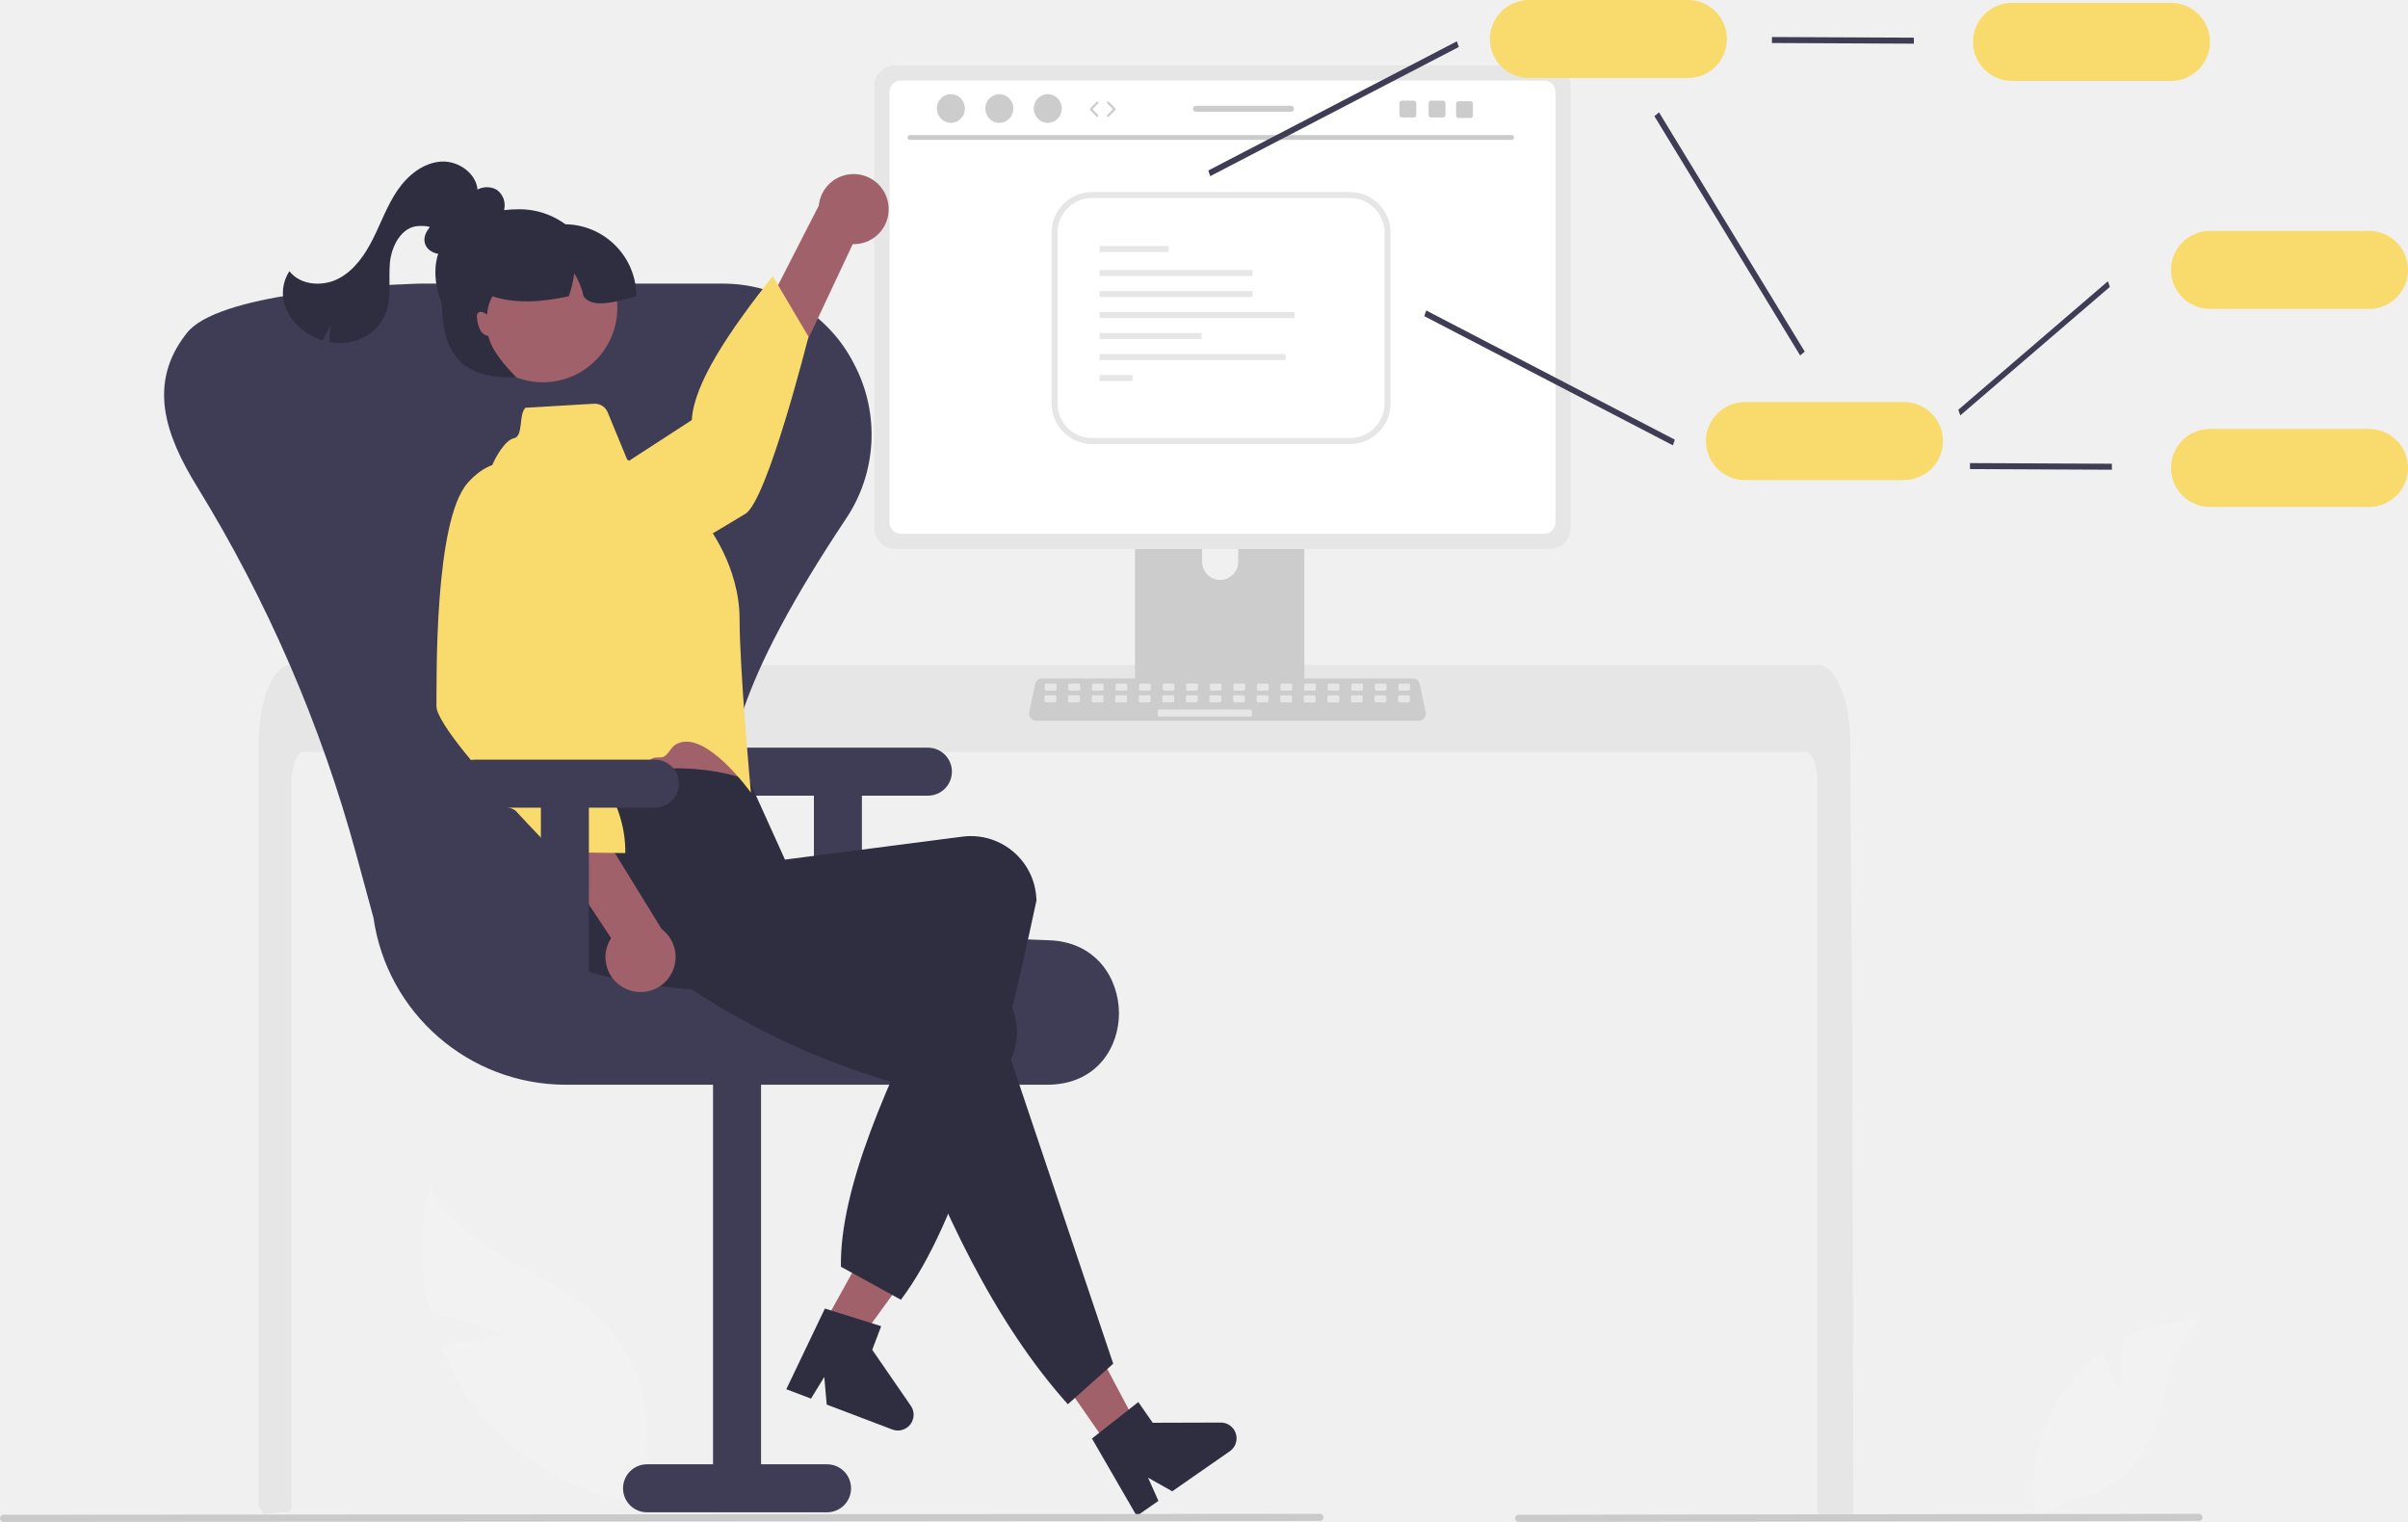
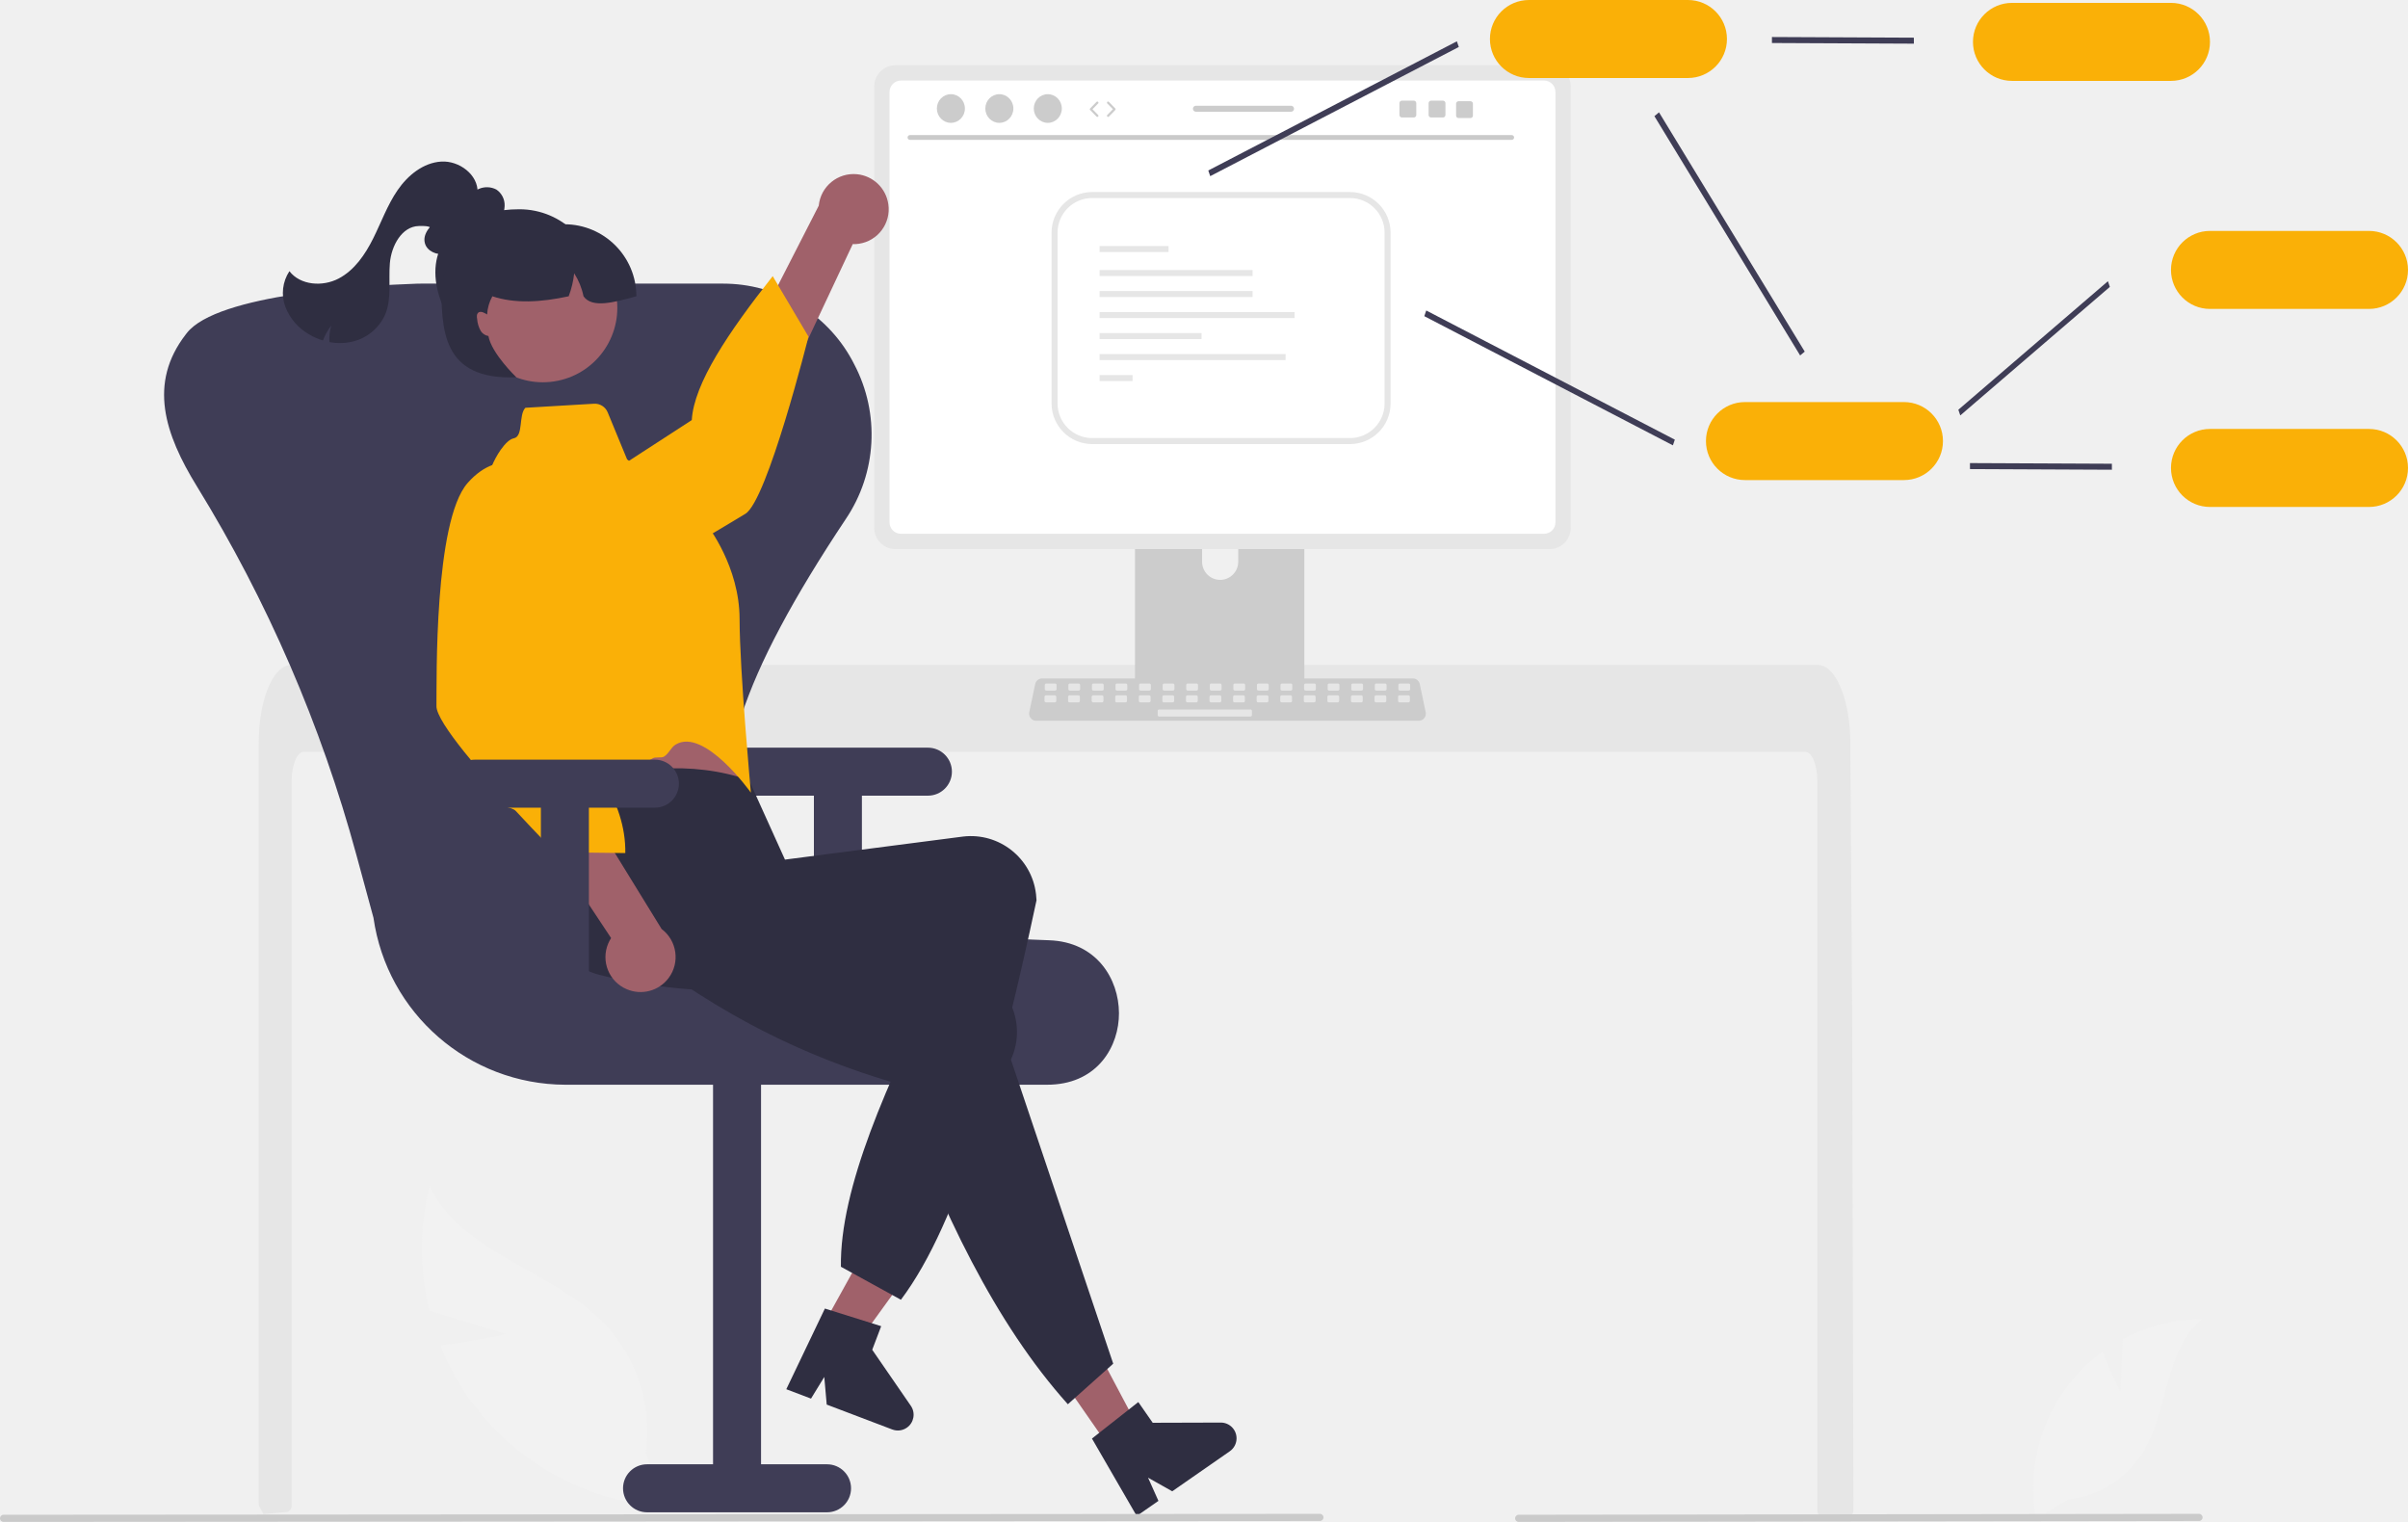
<svg xmlns="http://www.w3.org/2000/svg" width="802.611" height="507.219" viewBox="0 0 802.611 507.219">
  <path d="M706.756,463.869l.782-17.576c8.149-4.356,17.238-6.656,26.477-6.702-12.717,10.397-11.127,30.438-19.749,44.419-5.515,8.791-14.728,14.597-25.038,15.779l-10.642,6.516c-2.955-16.475,1.452-33.417,12.06-46.364,2.976-3.56,6.389-6.73,10.157-9.438,2.549,6.72,5.954,13.366,5.954,13.366Z" fill="#f2f2f2" />
  <path d="M168.805,444.609l-25.68-7.775c-3.368-13.683-3.345-27.982,.067-41.654,10.575,22.709,40.792,27.909,58.207,45.916,10.915,11.461,16.026,27.264,13.888,42.946l5.621,18.181c-25.46-1.838-48.839-14.732-63.977-35.285-4.14-5.739-7.54-11.976-10.122-18.565,10.892-1.235,21.996-3.764,21.996-3.764Z" fill="#f2f2f2" />
  <path d="M617.773,503.43c-.004,.532-.215,1.042-.59,1.42-.374,.373-.882,.582-1.41,.58h-8.04c-1.101,.004-1.996-.885-2-1.986v-243.154c0-5.36-1.8-9.71-4.01-9.72H101.233c-2.22,.01-4.01,4.36-4.02,9.72v241.65c-.003,1.029-.785,1.889-1.81,1.99-1.62,.16-3.24,.3-4.85,.43-.04,0-.08,.01-.12,.01-.88,.08-1.76,.14-2.64,.21h-.01c-.46-.83-.9-1.68-1.35-2.53-.144-.289-.22-.607-.22-.93V247.68c0-1.48,.06-2.97,.16-4.44,.143-2.019,.393-4.028,.75-6.02,1.69-9.29,5.51-15.58,9.85-15.6h509c.633,.004,1.259,.137,1.84,.39,.853,.377,1.624,.917,2.27,1.59,.877,.912,1.627,1.938,2.23,3.05,2.14,3.77,3.67,9.39,4.21,15.93,0,.06,.01,.12,.01,.18,.14,1.62,.21,3.27,.2,4.92l.14,21.43,.09,12.78,.27,40.1,.1,14.24,.44,167.2Z" fill="#e6e6e6" />
  <path d="M432.024,147.486h-51.006c-1.503,.002-2.719,1.222-2.717,2.724v80.574h56.447v-80.574c.001-1.504-1.218-2.724-2.721-2.724h-.003Zm-25.331,45.781c-3.32-.015-6.007-2.703-6.023-6.023v-9.293c0-3.326,2.697-6.023,6.023-6.023s6.023,2.697,6.023,6.023v9.293c-.015,3.32-2.703,6.007-6.023,6.023Z" fill="#ccc" />
  <path d="M378.126,228.207v7.774c.002,.839,.681,1.518,1.52,1.52h53.758c.838-.004,1.516-.682,1.52-1.52v-7.774h-56.797Z" fill="#3f3d56" />
  <path d="M516.484,21.742h-218.029c-3.9,.006-7.06,3.166-7.066,7.066V175.935c.004,3.901,3.165,7.063,7.066,7.066h218.029c3.901-.004,7.063-3.165,7.066-7.066V28.808c-.006-3.9-3.166-7.06-7.066-7.066Z" fill="#e6e6e6" />
  <path d="M514.664,26.846h-214.388c-2.088,.005-3.779,1.699-3.779,3.787V174.113c.004,2.086,1.693,3.776,3.779,3.779h214.388c2.086-.004,3.776-1.693,3.779-3.779V30.633c-0-2.088-1.691-3.782-3.779-3.787Z" fill="#fff" />
  <path d="M472.905,240.206h-127.549c-1.296,0-2.346-1.051-2.346-2.346,0-.162,.017-.324,.05-.483l1.979-9.4c.232-1.083,1.188-1.859,2.296-1.863h123.591c1.108,.004,2.064,.779,2.296,1.863l1.979,9.4c.267,1.268-.545,2.512-1.813,2.779-.159,.033-.321,.05-.483,.05Z" fill="#ccc" />
  <rect x="348.241" y="227.806" width="3.928" height="2.357" rx=".488" ry=".488" fill="#e6e6e6" />
  <rect x="356.098" y="227.806" width="3.928" height="2.357" rx=".488" ry=".488" fill="#e6e6e6" />
  <rect x="363.954" y="227.806" width="3.928" height="2.357" rx=".488" ry=".488" fill="#e6e6e6" />
  <rect x="371.811" y="227.806" width="3.928" height="2.357" rx=".488" ry=".488" fill="#e6e6e6" />
  <rect x="379.668" y="227.806" width="3.928" height="2.357" rx=".488" ry=".488" fill="#e6e6e6" />
  <rect x="387.525" y="227.806" width="3.928" height="2.357" rx=".488" ry=".488" fill="#e6e6e6" />
  <rect x="395.382" y="227.806" width="3.928" height="2.357" rx=".488" ry=".488" fill="#e6e6e6" />
  <rect x="403.238" y="227.806" width="3.928" height="2.357" rx=".488" ry=".488" fill="#e6e6e6" />
  <rect x="411.095" y="227.806" width="3.928" height="2.357" rx=".488" ry=".488" fill="#e6e6e6" />
  <rect x="418.952" y="227.806" width="3.928" height="2.357" rx=".488" ry=".488" fill="#e6e6e6" />
  <rect x="426.809" y="227.806" width="3.928" height="2.357" rx=".488" ry=".488" fill="#e6e6e6" />
  <rect x="434.665" y="227.806" width="3.928" height="2.357" rx=".488" ry=".488" fill="#e6e6e6" />
  <rect x="442.522" y="227.806" width="3.928" height="2.357" rx=".488" ry=".488" fill="#e6e6e6" />
  <rect x="450.379" y="227.806" width="3.928" height="2.357" rx=".488" ry=".488" fill="#e6e6e6" />
  <rect x="458.236" y="227.806" width="3.928" height="2.357" rx=".488" ry=".488" fill="#e6e6e6" />
  <rect x="466.092" y="227.806" width="3.928" height="2.357" rx=".488" ry=".488" fill="#e6e6e6" />
  <rect x="348.148" y="231.735" width="3.928" height="2.357" rx=".488" ry=".488" fill="#e6e6e6" />
  <rect x="356.005" y="231.735" width="3.928" height="2.357" rx=".488" ry=".488" fill="#e6e6e6" />
  <rect x="363.862" y="231.735" width="3.928" height="2.357" rx=".488" ry=".488" fill="#e6e6e6" />
  <rect x="371.718" y="231.735" width="3.928" height="2.357" rx=".488" ry=".488" fill="#e6e6e6" />
  <rect x="379.575" y="231.735" width="3.928" height="2.357" rx=".488" ry=".488" fill="#e6e6e6" />
  <rect x="387.432" y="231.735" width="3.928" height="2.357" rx=".488" ry=".488" fill="#e6e6e6" />
  <rect x="395.289" y="231.735" width="3.928" height="2.357" rx=".488" ry=".488" fill="#e6e6e6" />
  <rect x="403.145" y="231.735" width="3.928" height="2.357" rx=".488" ry=".488" fill="#e6e6e6" />
  <rect x="411.002" y="231.735" width="3.928" height="2.357" rx=".488" ry=".488" fill="#e6e6e6" />
  <rect x="418.859" y="231.735" width="3.928" height="2.357" rx=".488" ry=".488" fill="#e6e6e6" />
  <rect x="426.716" y="231.735" width="3.928" height="2.357" rx=".488" ry=".488" fill="#e6e6e6" />
  <rect x="434.572" y="231.735" width="3.928" height="2.357" rx=".488" ry=".488" fill="#e6e6e6" />
  <rect x="442.429" y="231.735" width="3.928" height="2.357" rx=".488" ry=".488" fill="#e6e6e6" />
  <rect x="450.286" y="231.735" width="3.928" height="2.357" rx=".488" ry=".488" fill="#e6e6e6" />
  <rect x="458.143" y="231.735" width="3.928" height="2.357" rx=".488" ry=".488" fill="#e6e6e6" />
  <rect x="466" y="231.735" width="3.928" height="2.357" rx=".488" ry=".488" fill="#e6e6e6" />
  <rect x="385.861" y="236.449" width="31.427" height="2.357" rx=".488" ry=".488" fill="#e6e6e6" />
  <path d="M503.887,46.614h-200.602c-.441-.01-.79-.375-.78-.815,.009-.427,.353-.771,.78-.78h200.602c.441,.01,.79,.375,.78,.815-.009,.427-.353,.771-.78,.78Z" fill="#cacaca" />
  <ellipse cx="316.941" cy="36.166" rx="4.675" ry="4.779" fill="#ccc" />
  <ellipse cx="333.092" cy="36.166" rx="4.675" ry="4.779" fill="#ccc" />
  <ellipse cx="349.242" cy="36.166" rx="4.675" ry="4.779" fill="#ccc" />
  <polygon points="403.381 58.71 402.733 56.817 485.591 13.765 486.238 15.658 403.381 58.71" fill="#3f3d56" />
  <polygon points="653.381 138.452 652.733 136.559 702.591 93.725 703.238 95.617 653.381 138.452" fill="#3f3d56" />
  <polygon points="557.591 148.423 474.733 105.371 475.381 103.478 558.238 146.53 557.591 148.423" fill="#3f3d56" />
  <polygon points="600.006 118.465 551.431 38.719 552.966 37.436 601.54 117.182 600.006 118.465" fill="#3f3d56" />
  <polygon points="637.914 14.554 590.607 14.336 590.607 12.336 637.914 12.554 637.914 14.554" fill="#3f3d56" />
-   <path d="M723.611,26.959h-53c-7.18,0-13-5.82-13-13s5.82-13,13-13h53c7.18,0,13,5.82,13,13s-5.82,13-13,13h0Z" fill="#f9db6d" />
-   <path d="M789.611,102.959h-53c-7.18,0-13-5.82-13-13s5.82-13,13-13h53c7.18,0,13,5.82,13,13s-5.82,13-13,13Z" fill="#f9db6d" />
+   <path d="M723.611,26.959h-53c-7.18,0-13-5.82-13-13s5.82-13,13-13h53c7.18,0,13,5.82,13,13s-5.82,13-13,13h0Z" fill="#fab007" />
+   <path d="M789.611,102.959h-53c-7.18,0-13-5.82-13-13s5.82-13,13-13h53c7.18,0,13,5.82,13,13s-5.82,13-13,13Z" fill="#fab007" />
  <polygon points="703.914 156.553 656.607 156.336 656.607 154.336 703.914 154.553 703.914 156.553" fill="#3f3d56" />
-   <path d="M789.611,168.959h-53c-7.18,0-13-5.82-13-13s5.82-13,13-13h53c7.18,0,13,5.82,13,13s-5.82,13-13,13Z" fill="#f9db6d" />
-   <path d="M634.611,160h-53c-7.18,0-13-5.82-13-13s5.82-13,13-13h53c7.18,0,13,5.82,13,13s-5.82,13-13,13Z" fill="#f9db6d" />
-   <path d="M562.611,26h-53c-7.18,0-13-5.82-13-13s5.82-13,13-13h53c7.18,0,13,5.82,13,13s-5.82,13-13,13Z" fill="#f9db6d" />
+   <path d="M789.611,168.959h-53c-7.18,0-13-5.82-13-13s5.82-13,13-13h53c7.18,0,13,5.82,13,13s-5.82,13-13,13Z" fill="#fab007" />
+   <path d="M634.611,160h-53c-7.18,0-13-5.82-13-13s5.82-13,13-13h53c7.18,0,13,5.82,13,13s-5.82,13-13,13Z" fill="#fab007" />
+   <path d="M562.611,26h-53c-7.18,0-13-5.82-13-13s5.82-13,13-13h53c7.18,0,13,5.82,13,13s-5.82,13-13,13Z" fill="#fab007" />
  <path d="M309.283,249.18h-60c-4.418,0-8,3.582-8,8s3.582,8,8,8h22v62h16v-62h22c4.418,0,8-3.582,8-8s-3.582-8-8-8Z" fill="#3f3d56" />
  <path d="M348.884,361.517H188.401c-32.159-.118-59.366-23.8-63.916-55.636l-5.681-20.896c-11.758-43.3-29.667-84.69-53.181-122.903-10.747-17.454-16.279-34.349-3.715-50.615,.107-.139,.212-.275,.316-.41,10.077-13.116,60.234-15.956,76.585-16.508,.646-.022,1.294-.033,1.945-.033h99.819c.651,0,1.3,.011,1.945,.033,17.958,.523,34.18,10.863,42.236,26.921,8.597,16.395,7.5,36.185-2.856,51.53-35.063,52.671-45.799,85.697-34.808,107.085,10.631,20.688,43.22,31.265,102.559,33.285,15.946,.543,23.265,12.96,23.316,24.267,.05,11.015-6.986,23.176-22.553,23.848-.506,.021-1.015,.032-1.528,.032Z" fill="#3f3d56" />
  <path d="M215.663,504.017h60c4.418,0,8-3.582,8-8s-3.582-8-8-8h-22v-135h-16v135h-22c-4.418,0-8,3.582-8,8s3.582,8,8,8Z" fill="#3f3d56" />
  <polygon points="269.969 449.592 280.305 455.206 307.667 417.375 292.411 409.088 269.969 449.592" fill="#a0616a" />
  <path d="M274.944,436.111l18.764,5.876-2.987,7.861,12.867,18.675c1.646,2.389,1.044,5.66-1.344,7.306-1.421,.98-3.233,1.198-4.847,.585l-21.844-8.299-.811-9.206-4.424,7.217-8.236-3.129,12.862-26.885Z" fill="#2f2e41" />
  <path d="M296.084,68.076c.926,6.347-3.469,12.243-9.816,13.169-.677,.099-1.361,.137-2.045,.116l-39.851,84.795-12.499-17.43,41.024-80.181c.63-6.418,6.344-11.11,12.763-10.48,5.37,.527,9.68,4.666,10.424,10.011v0Z" fill="#a0616a" />
-   <path d="M163.835,183.301s-1.068,14.814,15.685,17.719,61.539-25.415,68.894-29.764,21.062-59.061,21.062-59.061l-11.92-20.162c-14.717,18.617-26.275,35.784-26.977,47.97l-66.744,43.297Z" fill="#f9db6d" />
+   <path d="M163.835,183.301s-1.068,14.814,15.685,17.719,61.539-25.415,68.894-29.764,21.062-59.061,21.062-59.061l-11.92-20.162c-14.717,18.617-26.275,35.784-26.977,47.97l-66.744,43.297Z" fill="#fab007" />
  <path d="M183.175,234.327l3.618,15.546s.036,14.335,2.574,16.978c2.521,2.631,57.955-2.651,57.955-2.651,0,0-5.877-23.1-5.799-40.578l-58.349,10.706Z" fill="#a0616a" />
  <path d="M300.283,433.18l-20-11c-.38-26.025,15.273-61.243,33.84-98.132-41.523,7.141-80.696,9.429-114.579,.79-11.574-3.057-18.55-14.84-15.663-26.458,.132-.548,.284-1.091,.458-1.627,4.055-12.372-5.038-20.128,3.326-33.736,21.996-7.512,42.892-9.634,62-3l11.972,26.471,59.343-7.679c12-1.435,22.89,7.13,24.325,19.13,.007,.055,.013,.109,.019,.164,.08,.644,.132,1.291,.156,1.94-11.999,56.253-25.454,106.869-45.196,133.137Z" fill="#2f2e41" />
-   <path d="M175.12,135.904l22.861-1.35c1.976-.117,3.809,1.033,4.564,2.863l6.46,15.662,26.85,22.192s10.631,13.528,10.655,30.999,3.772,57.91,3.772,57.91c0,0-15.515-21.839-25.091-16.03-1.629,.988-2.202,3.009-3.909,4.03-.851,.509-2.818,.014-3.677,.525-13.196,7.833-26.958,15.486-28.244,14.145-2.525-2.635-5.587-16.098-5.587-16.098l-20.926-76.887c-2.297-8.191-.812-16.98,4.049-23.962,1.462-2.058,2.994-3.59,4.417-3.843,3.196-.681,1.496-7.844,3.806-10.156Z" fill="#f9db6d" />
+   <path d="M175.12,135.904l22.861-1.35c1.976-.117,3.809,1.033,4.564,2.863l6.46,15.662,26.85,22.192s10.631,13.528,10.655,30.999,3.772,57.91,3.772,57.91c0,0-15.515-21.839-25.091-16.03-1.629,.988-2.202,3.009-3.909,4.03-.851,.509-2.818,.014-3.677,.525-13.196,7.833-26.958,15.486-28.244,14.145-2.525-2.635-5.587-16.098-5.587-16.098l-20.926-76.887c-2.297-8.191-.812-16.98,4.049-23.962,1.462-2.058,2.994-3.59,4.417-3.843,3.196-.681,1.496-7.844,3.806-10.156Z" fill="#fab007" />
  <polygon points="369.589 482.16 379.239 475.451 357.378 434.207 343.136 444.109 369.589 482.16" fill="#a0616a" />
  <path d="M371.048,454.486l-15.124,13.518c-24.048-26.796-42.227-64.376-57.633-107.053-40.366-11.822-70.807-30.888-97.382-53.526-9.015-7.629-15.774-17.429-8.085-26.721,.359-.434,.735-.855,1.126-1.26,9.078-9.33,32.101-7.552,45.585-16.1l30.121,32.196-1.895,8.632,56.577,19.165c11.389,3.992,17.387,16.46,13.395,27.85-.02,.056-.039,.112-.059,.167-.212,.614-.45,1.217-.714,1.811l34.087,101.321Z" fill="#2f2e41" />
  <path d="M363.963,479.44l15.447-12.165,4.8,6.905,22.678-.069c2.901-.009,5.26,2.335,5.269,5.236,.005,1.726-.837,3.345-2.255,4.33l-19.187,13.338-8.055-4.531,3.457,7.728-7.234,5.029-14.92-25.8Z" fill="#2f2e41" />
  <path d="M208.878,329.673c-5.905-2.506-8.66-9.324-6.153-15.229,.267-.63,.59-1.234,.963-1.807l-51.754-78.102,21.386-1.626,47.202,76.707c5.157,3.873,6.198,11.193,2.325,16.35-3.241,4.315-9.016,5.848-13.969,3.707v0Z" fill="#a0616a" />
-   <path d="M179.121,156.811s-12.103-8.608-23.289,4.198-10.252,65.787-10.357,74.331c-.033,2.675,3.83,8.448,9.153,15.117,2.39,2.994,5.073,6.168,7.831,9.323,1.596,1.826,.221,5.626,1.823,7.401,1.593,1.765,6.164,1.505,7.68,3.143,7.194,7.775,13.039,13.694,13.039,13.694l23.42,.288c.264-17.41-11.659-32.951-26.976-47.97l-2.324-79.524Z" fill="#f9db6d" />
+   <path d="M179.121,156.811s-12.103-8.608-23.289,4.198-10.252,65.787-10.357,74.331c-.033,2.675,3.83,8.448,9.153,15.117,2.39,2.994,5.073,6.168,7.831,9.323,1.596,1.826,.221,5.626,1.823,7.401,1.593,1.765,6.164,1.505,7.68,3.143,7.194,7.775,13.039,13.694,13.039,13.694l23.42,.288c.264-17.41-11.659-32.951-26.976-47.97l-2.324-79.524Z" fill="#fab007" />
  <path d="M155.514,81.008c-2.217,1.6-4.55,3.249-7.256,3.646s-5.873-.911-6.622-3.541c-.916-3.216,1.988-6.144,4.598-8.234l8.276-6.627c1.516-1.344,3.226-2.45,5.074-3.281,1.88-.827,4.034-.755,5.854,.196,1.809,1.221,2.854,3.293,2.763,5.474-.118,2.149-.827,4.224-2.05,5.996-3.104,4.839-8.05,8.2-13.691,9.307" fill="#2f2e41" />
  <path d="M218.283,253.18h-60c-4.418,0-8,3.582-8,8s3.582,8,8,8h22v62h16v-62h22c4.418,0,8-3.582,8-8s-3.582-8-8-8Z" fill="#3f3d56" />
  <path d="M159.19,64.224c.241-5.998-6.15-10.748-12.14-10.372s-11.138,4.588-14.535,9.538c-3.396,4.945-5.435,10.673-8.111,16.042s-6.237,10.626-11.553,13.409c-5.315,2.778-12.713,2.283-16.386-2.461-2.317,3.513-2.82,7.92-1.357,11.865,1.504,3.894,4.309,7.149,7.938,9.211,1.445,.857,2.988,1.535,4.596,2.021,.663-1.79,1.596-3.467,2.766-4.975-.529,1.785-.73,3.65-.596,5.507,2.478,.475,5.028,.435,7.49-.118,4.902-1.097,9.002-4.44,11.062-9.021,2.246-5.318,1.102-11.381,1.583-17.133,.476-5.753,3.943-12.321,9.716-12.415,4.396-.072,3.814,.29,6.6,3.692" fill="#2f2e41" />
  <path d="M199.111,95.742c0,14.359-11.641,26-26,26s-28-16.641-28-31,13.641-21,28-21,26,11.641,26,26Z" fill="#2f2e41" />
  <circle cx="180.951" cy="102.598" r="24.805" transform="translate(-16.89425 38.3571) rotate(-11.56418)" fill="#a0616a" />
  <path d="M212.111,98.742c-7.343,2.005-14.757,4.107-17.62,0-.556-2.723-1.611-5.32-3.11-7.66-.282,2.621-.897,5.195-1.83,7.66-9.277,2.016-17.948,2.498-25.44,0-1.03,1.863-1.628,3.934-1.75,6.06-.37-.233-.758-.437-1.16-.61-.482-.272-1.058-.323-1.58-.14-.361,.218-.601,.591-.65,1.01-.05,.417-.029,.84,.06,1.25,.105,1.43,.532,2.818,1.25,4.06,.574,.865,1.485,1.449,2.51,1.61,1.04,5.85,9.32,13.76,9.32,13.76-25,1-25-15.96-25-32l3-6h10v-13h28c13.253,.003,23.997,10.747,24,24Z" fill="#2f2e41" />
  <path d="M439.947,506.911l-438.75,.307c-.658,.003-1.193-.527-1.197-1.184s.527-1.193,1.184-1.197h.012l438.75-.307c.658,.002,1.189,.537,1.187,1.195-.002,.655-.532,1.185-1.187,1.187Z" fill="#cacaca" />
  <path d="M732.947,506.911l-226.75,.307c-.658,.003-1.193-.527-1.197-1.184s.527-1.193,1.185-1.197h.012l226.75-.307c.658-.002,1.192,.529,1.195,1.187s-.529,1.192-1.187,1.195h-.008Z" fill="#cacaca" />
  <path d="M449.974,148h-85.953c-7.465-.008-13.515-6.058-13.523-13.523v-56.953c.008-7.465,6.058-13.515,13.523-13.523h85.953c7.465,.008,13.515,6.058,13.523,13.523v56.953c-.008,7.465-6.058,13.515-13.524,13.523Zm-85.953-82c-6.361,.007-11.516,5.162-11.523,11.523v56.953c.007,6.361,5.162,11.516,11.523,11.523h85.953c6.361-.007,11.516-5.162,11.523-11.523v-56.953c-.007-6.361-5.162-11.516-11.523-11.523l-85.953-0Z" fill="#e6e6e6" />
  <rect x="366.498" y="82" width="22.991" height="2" fill="#e6e6e6" />
  <rect x="366.498" y="90" width="51" height="2" fill="#e6e6e6" />
  <rect x="366.498" y="97" width="51" height="2" fill="#e6e6e6" />
  <rect x="366.498" y="104" width="65" height="2" fill="#e6e6e6" />
  <rect x="366.498" y="111" width="34" height="2" fill="#e6e6e6" />
  <rect x="366.498" y="118" width="62" height="2" fill="#e6e6e6" />
  <rect x="366.498" y="125" width="11" height="2" fill="#e6e6e6" />
  <path d="M365.749,38.958c-.097,0-.194-.038-.267-.112l-2.134-2.181c-.142-.145-.142-.378,0-.523l2.134-2.181c.145-.148,.382-.15,.529-.006,.148,.144,.15,.381,.006,.529l-1.878,1.92,1.878,1.92c.144,.148,.142,.384-.006,.529-.073,.071-.167,.107-.261,.107Z" fill="#ccc" />
  <path d="M369.334,38.958c-.094,0-.189-.035-.261-.107-.148-.144-.15-.381-.006-.529l1.878-1.92-1.878-1.92c-.144-.148-.142-.384,.006-.529,.147-.145,.384-.142,.529,.006l2.134,2.181c.142,.145,.142,.378,0,.523l-2.134,2.181c-.073,.075-.17,.112-.267,.112Z" fill="#ccc" />
  <path d="M480.958,33.545h-3.967c-.452,0-.819,.366-.819,.819v3.971c0,.452,.366,.819,.819,.819h3.967c.452,0,.823-.366,.823-.819v-3.971c0-.452-.37-.819-.823-.819Z" fill="#ccc" />
  <path d="M471.235,33.545h-3.967c-.452,0-.819,.366-.819,.819v3.971c0,.452,.366,.819,.819,.819h3.967c.452,0,.823-.366,.823-.819v-3.971c0-.452-.37-.819-.823-.819Z" fill="#ccc" />
  <path d="M490.119,33.732h-3.967c-.452,0-.819,.366-.819,.819v3.971c0,.452,.366,.819,.819,.819h3.967c.452,0,.823-.366,.823-.819v-3.971c0-.452-.37-.819-.823-.819Z" fill="#ccc" />
  <path d="M430.319,35.243h-31.713c-.553,0-.998,.449-.998,.998s.445,.998,.998,.998h31.713c.55,0,.998-.449,.998-.998s-.449-.998-.998-.998Z" fill="#ccc" />
</svg>
